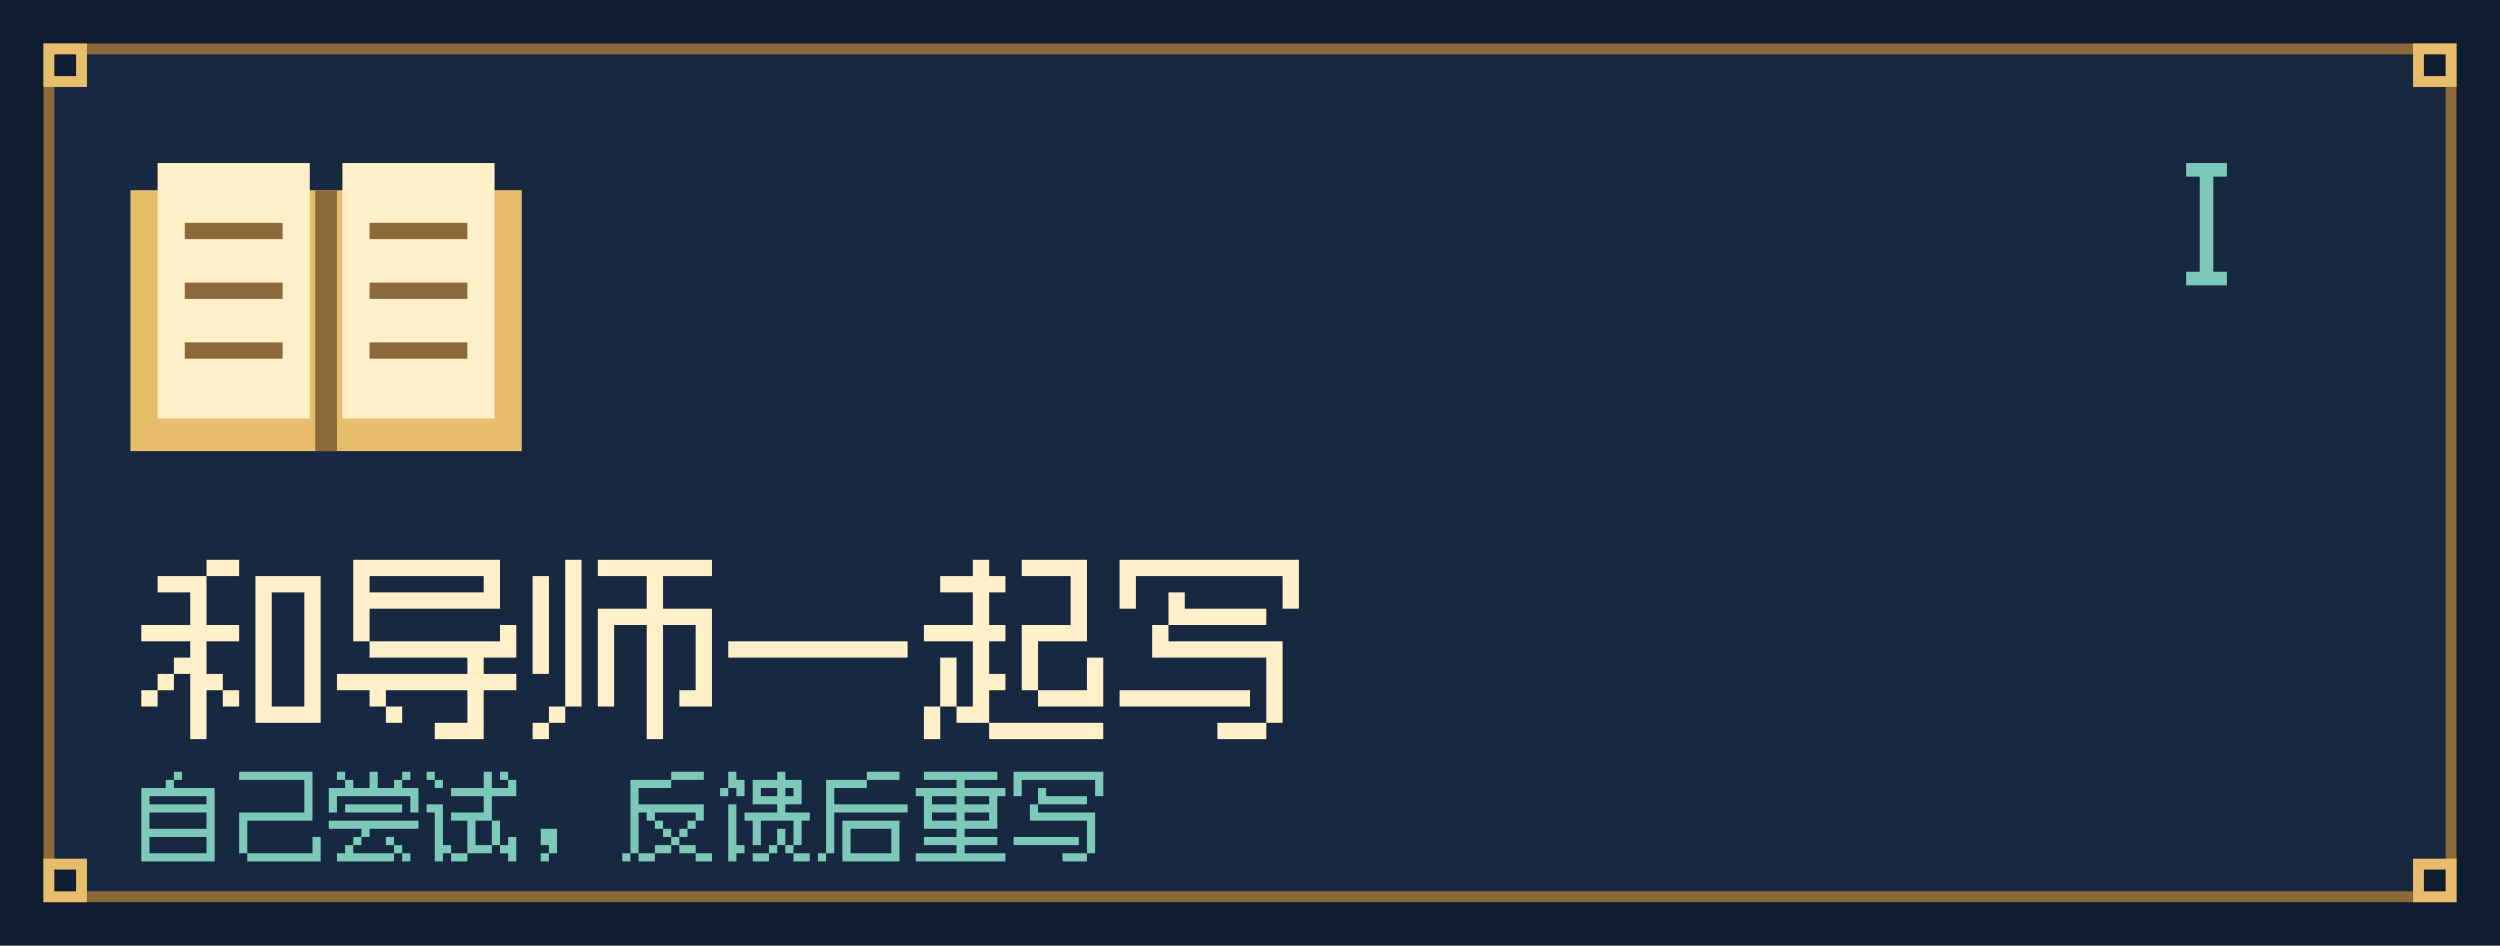
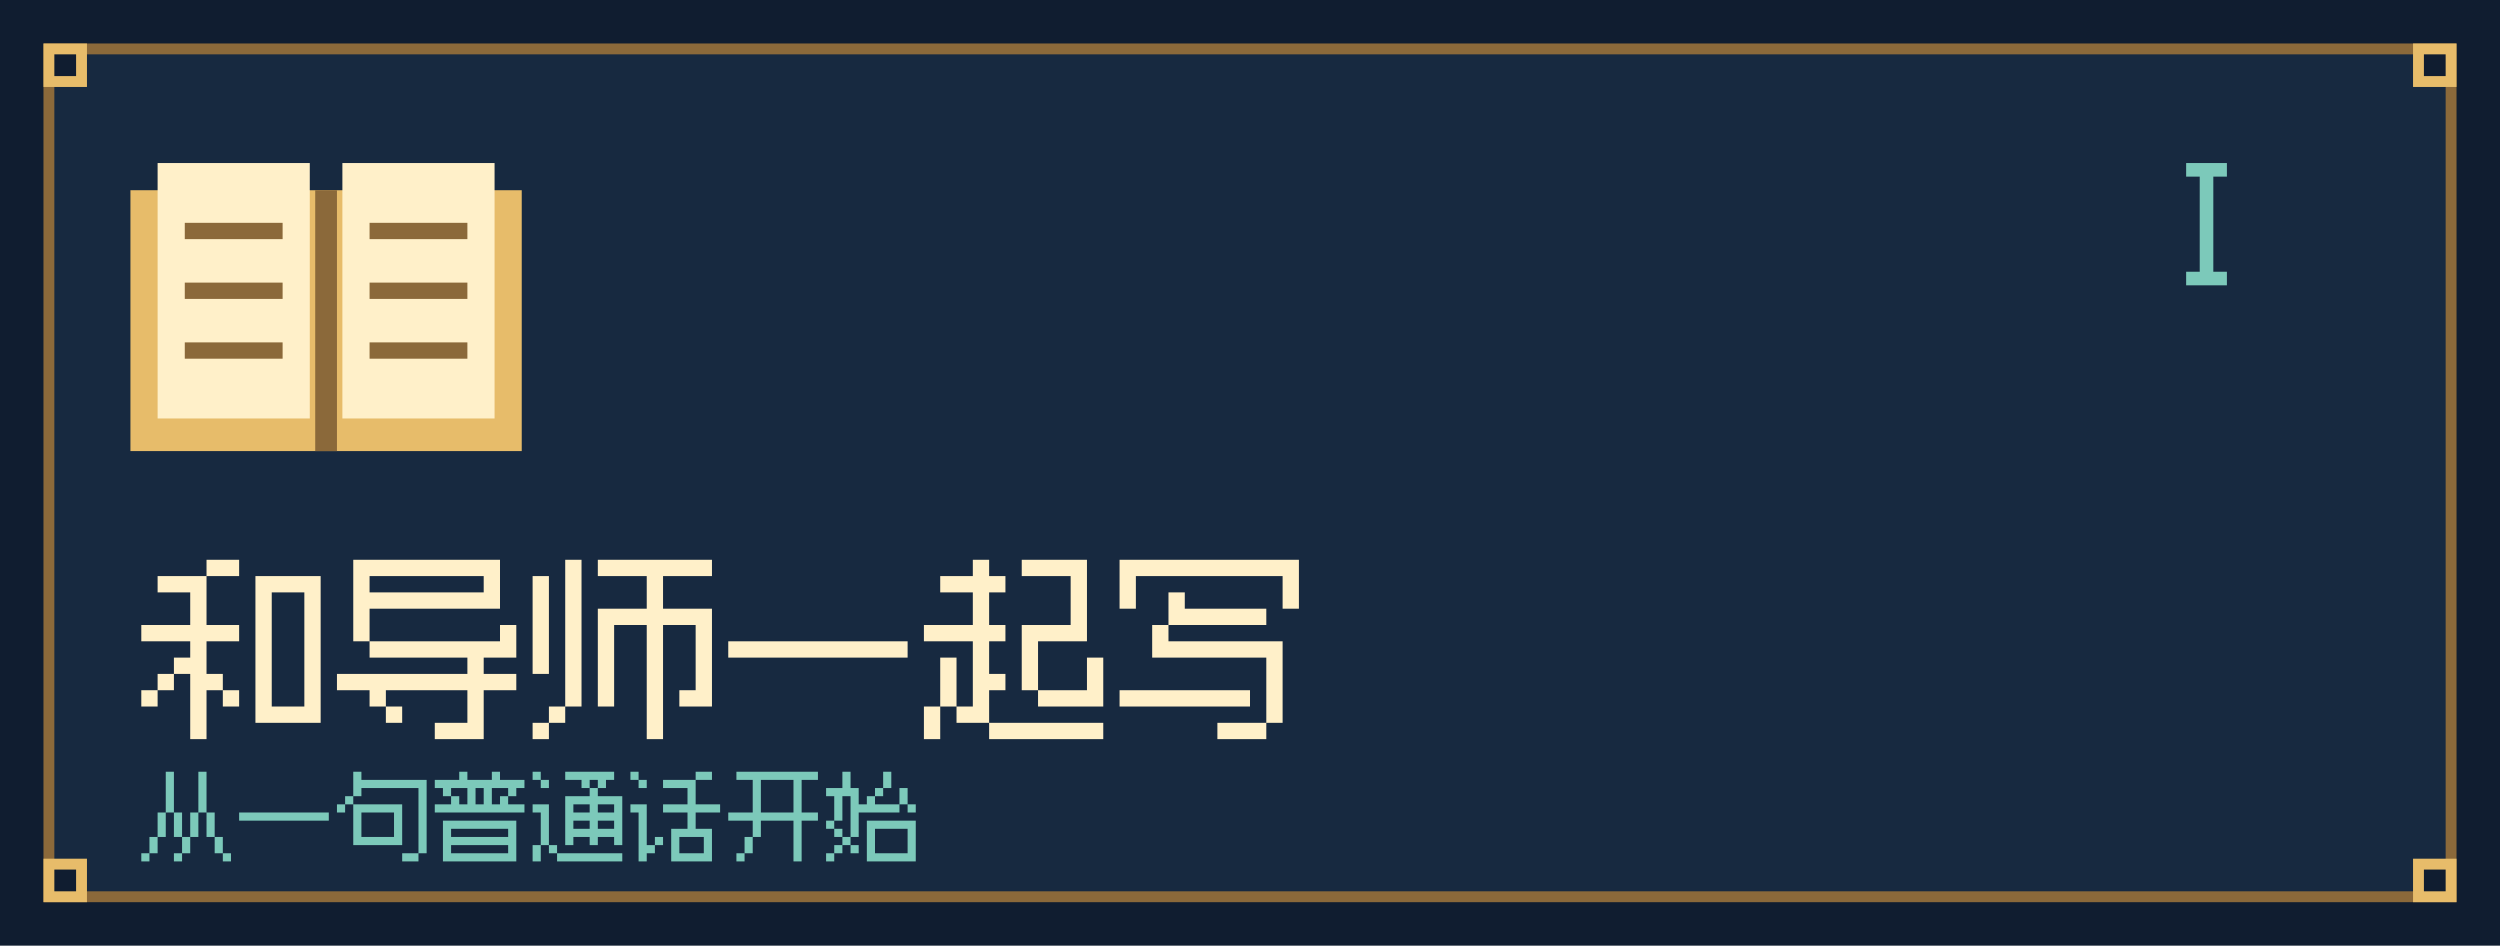
- <svg xmlns="http://www.w3.org/2000/svg" xml:lang="zh-CN" width="460" height="174" viewBox="0 0 460 174" role="img" aria-label="和导师一起写 · 自己尝试，反馈后重写">
+ <svg xmlns="http://www.w3.org/2000/svg" xml:lang="zh-CN" width="460" height="174" viewBox="0 0 460 174" role="img" aria-label="和导师一起写 · 从一句普通话开始">
  <rect x="0" y="0" width="460" height="174" fill="#101d30" />
  <rect x="8" y="8" width="444" height="158" fill="#8b693a" />
  <rect x="10" y="10" width="440" height="154" fill="#172940" />
  <rect x="8" y="8" width="8" height="8" fill="#e7bc6a" />
  <rect x="10" y="10" width="4" height="4" fill="#101d30" />
  <rect x="444" y="8" width="8" height="8" fill="#e7bc6a" />
  <rect x="446" y="10" width="4" height="4" fill="#101d30" />
  <rect x="8" y="158" width="8" height="8" fill="#e7bc6a" />
  <rect x="10" y="160" width="4" height="4" fill="#101d30" />
  <rect x="444" y="158" width="8" height="8" fill="#e7bc6a" />
  <rect x="446" y="160" width="4" height="4" fill="#101d30" />
  <g transform="translate(24 27)">
    <rect x="0" y="8" width="72" height="48" fill="#e7bc6a" />
    <rect x="5" y="3" width="28" height="47" fill="#fff0c9" />
    <rect x="39" y="3" width="28" height="47" fill="#fff0c9" />
    <rect x="34" y="8" width="4" height="48" fill="#8b693a" />
    <rect x="10" y="14" width="18" height="3" fill="#8b693a" />
    <rect x="44" y="14" width="18" height="3" fill="#8b693a" />
    <rect x="10" y="25" width="18" height="3" fill="#8b693a" />
    <rect x="44" y="25" width="18" height="3" fill="#8b693a" />
    <rect x="10" y="36" width="18" height="3" fill="#8b693a" />
    <rect x="44" y="36" width="18" height="3" fill="#8b693a" />
  </g>
  <path fill="#7cc9ba" transform="translate(402.25 52.5) scale(0.025 -0.025)" d="M0 900H300V800H200V100H300V0H0V100H100V800H0Z" />
  <path fill="#fff0c9" transform="translate(26 133) scale(0.03 -0.03)" d="M400 1000H600V900H400ZM100 900H400V600H600V500H400V300H500V200H400V-100H300V300H200V400H300V500H0V600H300V800H100ZM700 900H1100V0H700ZM800 800V100H1000V800ZM100 300H200V200H100ZM0 200H100V100H0ZM500 200H600V100H500ZM1300 1000H2200V700H1400V500H1300ZM1400 900V800H2100V900ZM2200 600H2300V400H2100V300H2300V200H2100V-100H1800V0H2000V200H1500V100H1400V200H1200V300H2000V400H1400V500H2200ZM1500 100H1600V0H1500ZM2600 1000H2700V100H2600ZM2800 1000H3500V900H3200V700H3500V100H3300V200H3400V600H3200V-100H3100V600H2900V100H2800V700H3100V900H2800ZM2400 900H2500V300H2400ZM2500 100H2600V0H2500ZM2400 0H2500V-100H2400ZM3600 500H4700V400H3600ZM5100 1000H5200V900H5300V800H5200V600H5300V500H5200V300H5300V200H5200V0H5000V100H5100V500H4800V600H5100V800H4900V900H5100ZM5400 1000H5800V500H5500V200H5400V600H5700V900H5400ZM4900 400H5000V100H4900ZM5800 400H5900V100H5500V200H5800ZM4800 100H4900V-100H4800ZM5200 0H5900V-100H5200ZM6000 1000H7100V700H7000V900H6100V700H6000ZM6300 800H6400V700H6900V600H6300ZM6200 600H6300V500H7000V0H6900V400H6200ZM6000 200H6800V100H6000ZM6600 0H6900V-100H6600Z" />
-   <path fill="#7cc9ba" transform="translate(24.5 157) scale(0.015 -0.015)" d="M500 1000H600V900H500ZM400 900H500V800H1000V-100H100V800H400ZM200 700V600H900V700ZM200 500V300H900V500ZM200 200V0H900V200ZM1300 1000H2200V400H1400V0H1300V500H2100V900H1300ZM2200 200H2300V-100H1400V0H2200ZM2500 1000H2600V900H2500ZM2900 1000H3000V800H3200V900H3300V800H3500V500H3400V700H2500V500H2400V800H2600V900H2700V800H2900ZM3300 1000H3400V900H3300ZM2600 600H3300V500H2600ZM2400 400H3500V300H2900V200H2800V300H2400ZM2700 200H2800V100H2700ZM3100 200H3200V100H3100ZM2600 100H2700V0H3200V-100H2500V0H2600ZM3200 100H3300V0H3200ZM3300 0H3400V-100H3300ZM3600 1000H3700V900H3600ZM4300 1000H4400V800H4600V900H4700V700H4400V400H4200V100H4400V0H4100V400H3900V500H4300V700H3900V800H4300ZM4500 1000H4600V900H4500ZM3700 900H3800V800H3700ZM3600 600H3800V100H3900V0H3800V-100H3700V500H3600ZM4400 400H4500V100H4400ZM4600 200H4700V-100H4600V0H4500V100H4600ZM3900 0H4100V-100H3900ZM5000 300H5200V0H5100V100H5000ZM5000 0H5100V-100H5000ZM6600 1000H7000V900H6600ZM6100 900H6600V800H6200V600H7000V400H6900V500H6400V400H6300V500H6200V0H6100ZM6400 400H6500V300H6400ZM6800 400H6900V300H6800ZM6500 300H6600V200H6500ZM6700 300H6800V200H6700ZM6600 200H6700V100H6600ZM6400 100H6600V0H6400ZM6700 100H6900V0H6700ZM6000 0H6100V-100H6000ZM6200 0H6400V-100H6200ZM6900 0H7100V-100H6900ZM7300 1000H7400V900H7500V700H7400V800H7300ZM7900 1000H8000V900H8200V600H8000V500H8300V400H8200V100H8100V400H7700V100H7600V400H7500V500H7900V600H7600V900H7900ZM7700 800V700H7900V800ZM8100 800H8000V700H8100ZM7200 800H7300V700H7200ZM7300 600H7400V100H7500V0H7400V-100H7300ZM7900 300H8000V100H7900ZM7800 100H7900V0H7800ZM8000 100H8100V0H8000ZM7600 0H7800V-100H7600ZM8100 0H8300V-100H8100ZM9000 1000H9400V900H9000ZM8500 900H9000V800H8600V600H9500V500H8600V0H8500ZM8700 400H9400V-100H8700ZM8800 300V0H9300V300ZM8400 0H8500V-100H8400ZM9700 1000H10600V900H10200V800H10700V700H10600V300H10200V200H10600V100H10200V0H10700V-100H9600V0H10100V100H9700V200H10100V300H9700V700H9600V800H10100V900H9700ZM9800 700V600H10100V700ZM10200 700V600H10500V700ZM9800 500V400H10100V500ZM10200 500V400H10500V500ZM10800 1000H11900V700H11800V900H10900V700H10800ZM11100 800H11200V700H11700V600H11100ZM11000 600H11100V500H11800V0H11700V400H11000ZM10800 200H11600V100H10800ZM11400 0H11700V-100H11400Z" />
+   <path fill="#7cc9ba" transform="translate(26 157) scale(0.015 -0.015)" d="M300 1000H400V500H300ZM700 1000H800V500H700ZM200 500H300V200H200ZM400 500H500V200H400ZM600 500H700V200H600ZM800 500H900V200H800ZM100 200H200V0H100ZM500 200H600V0H500ZM900 200H1000V0H900ZM0 0H100V-100H0ZM400 0H500V-100H400ZM1000 0H1100V-100H1000ZM1200 500H2300V400H1200ZM2600 1000H2700V900H3500V0H3400V800H2700V700H2600ZM2500 700H2600V600H2500ZM2400 600H2500V500H2400ZM2600 600H3200V100H2600ZM2700 500V200H3100V500ZM3200 0H3400V-100H3200ZM3900 1000H4000V900H4300V1000H4400V900H4700V800H4600V700H4500V800H4300V600H4400V700H4500V600H4700V500H3600V600H3800V700H3900V600H4000V800H3800V700H3700V800H3600V900H3900ZM4200 800H4100V600H4200ZM3700 400H4600V-100H3700ZM3800 300V200H4500V300ZM3800 100V0H4500V100ZM4800 1000H4900V900H4800ZM5200 1000H5800V900H5700V800H5600V900H5500V800H5400V900H5200ZM4900 900H5000V800H4900ZM5500 800H5600V700H5900V100H5800V200H5600V100H5500V200H5300V100H5200V700H5500ZM5300 600V500H5500V600ZM5600 600V500H5800V600ZM4800 600H5000V100H4900V500H4800ZM5300 400V300H5500V400ZM5600 400V300H5800V400ZM4800 100H4900V-100H4800ZM5000 100H5100V0H5000ZM5100 0H5900V-100H5100ZM6000 1000H6100V900H6000ZM6800 1000H7000V900H6800ZM6100 900H6200V800H6100ZM6400 900H6800V600H7100V500H6800V300H7000V-100H6500V300H6700V500H6400V600H6700V800H6400ZM6000 600H6200V100H6300V0H6200V-100H6100V500H6000ZM6600 200V0H6900V200ZM6300 200H6400V100H6300ZM7300 1000H8300V900H8100V500H8300V400H8100V-100H8000V400H7600V200H7500V400H7200V500H7500V900H7300ZM7600 900V500H8000V900ZM7400 200H7500V0H7400ZM7300 0H7400V-100H7300ZM8600 1000H8700V800H8800V600H8900V700H9000V600H9300V500H8800V200H8700V700H8600V400H8500V700H8400V800H8600ZM9100 1000H9200V800H9100ZM9000 800H9100V700H9000ZM9300 800H9400V600H9300ZM9400 600H9500V500H9400ZM8400 400H8500V300H8400ZM8900 400H9500V-100H8900ZM9000 300V0H9400V300ZM8500 300H8600V200H8500ZM8600 200H8700V100H8600ZM8500 100H8600V0H8500ZM8700 100H8800V0H8700ZM8400 0H8500V-100H8400Z" />
</svg>
